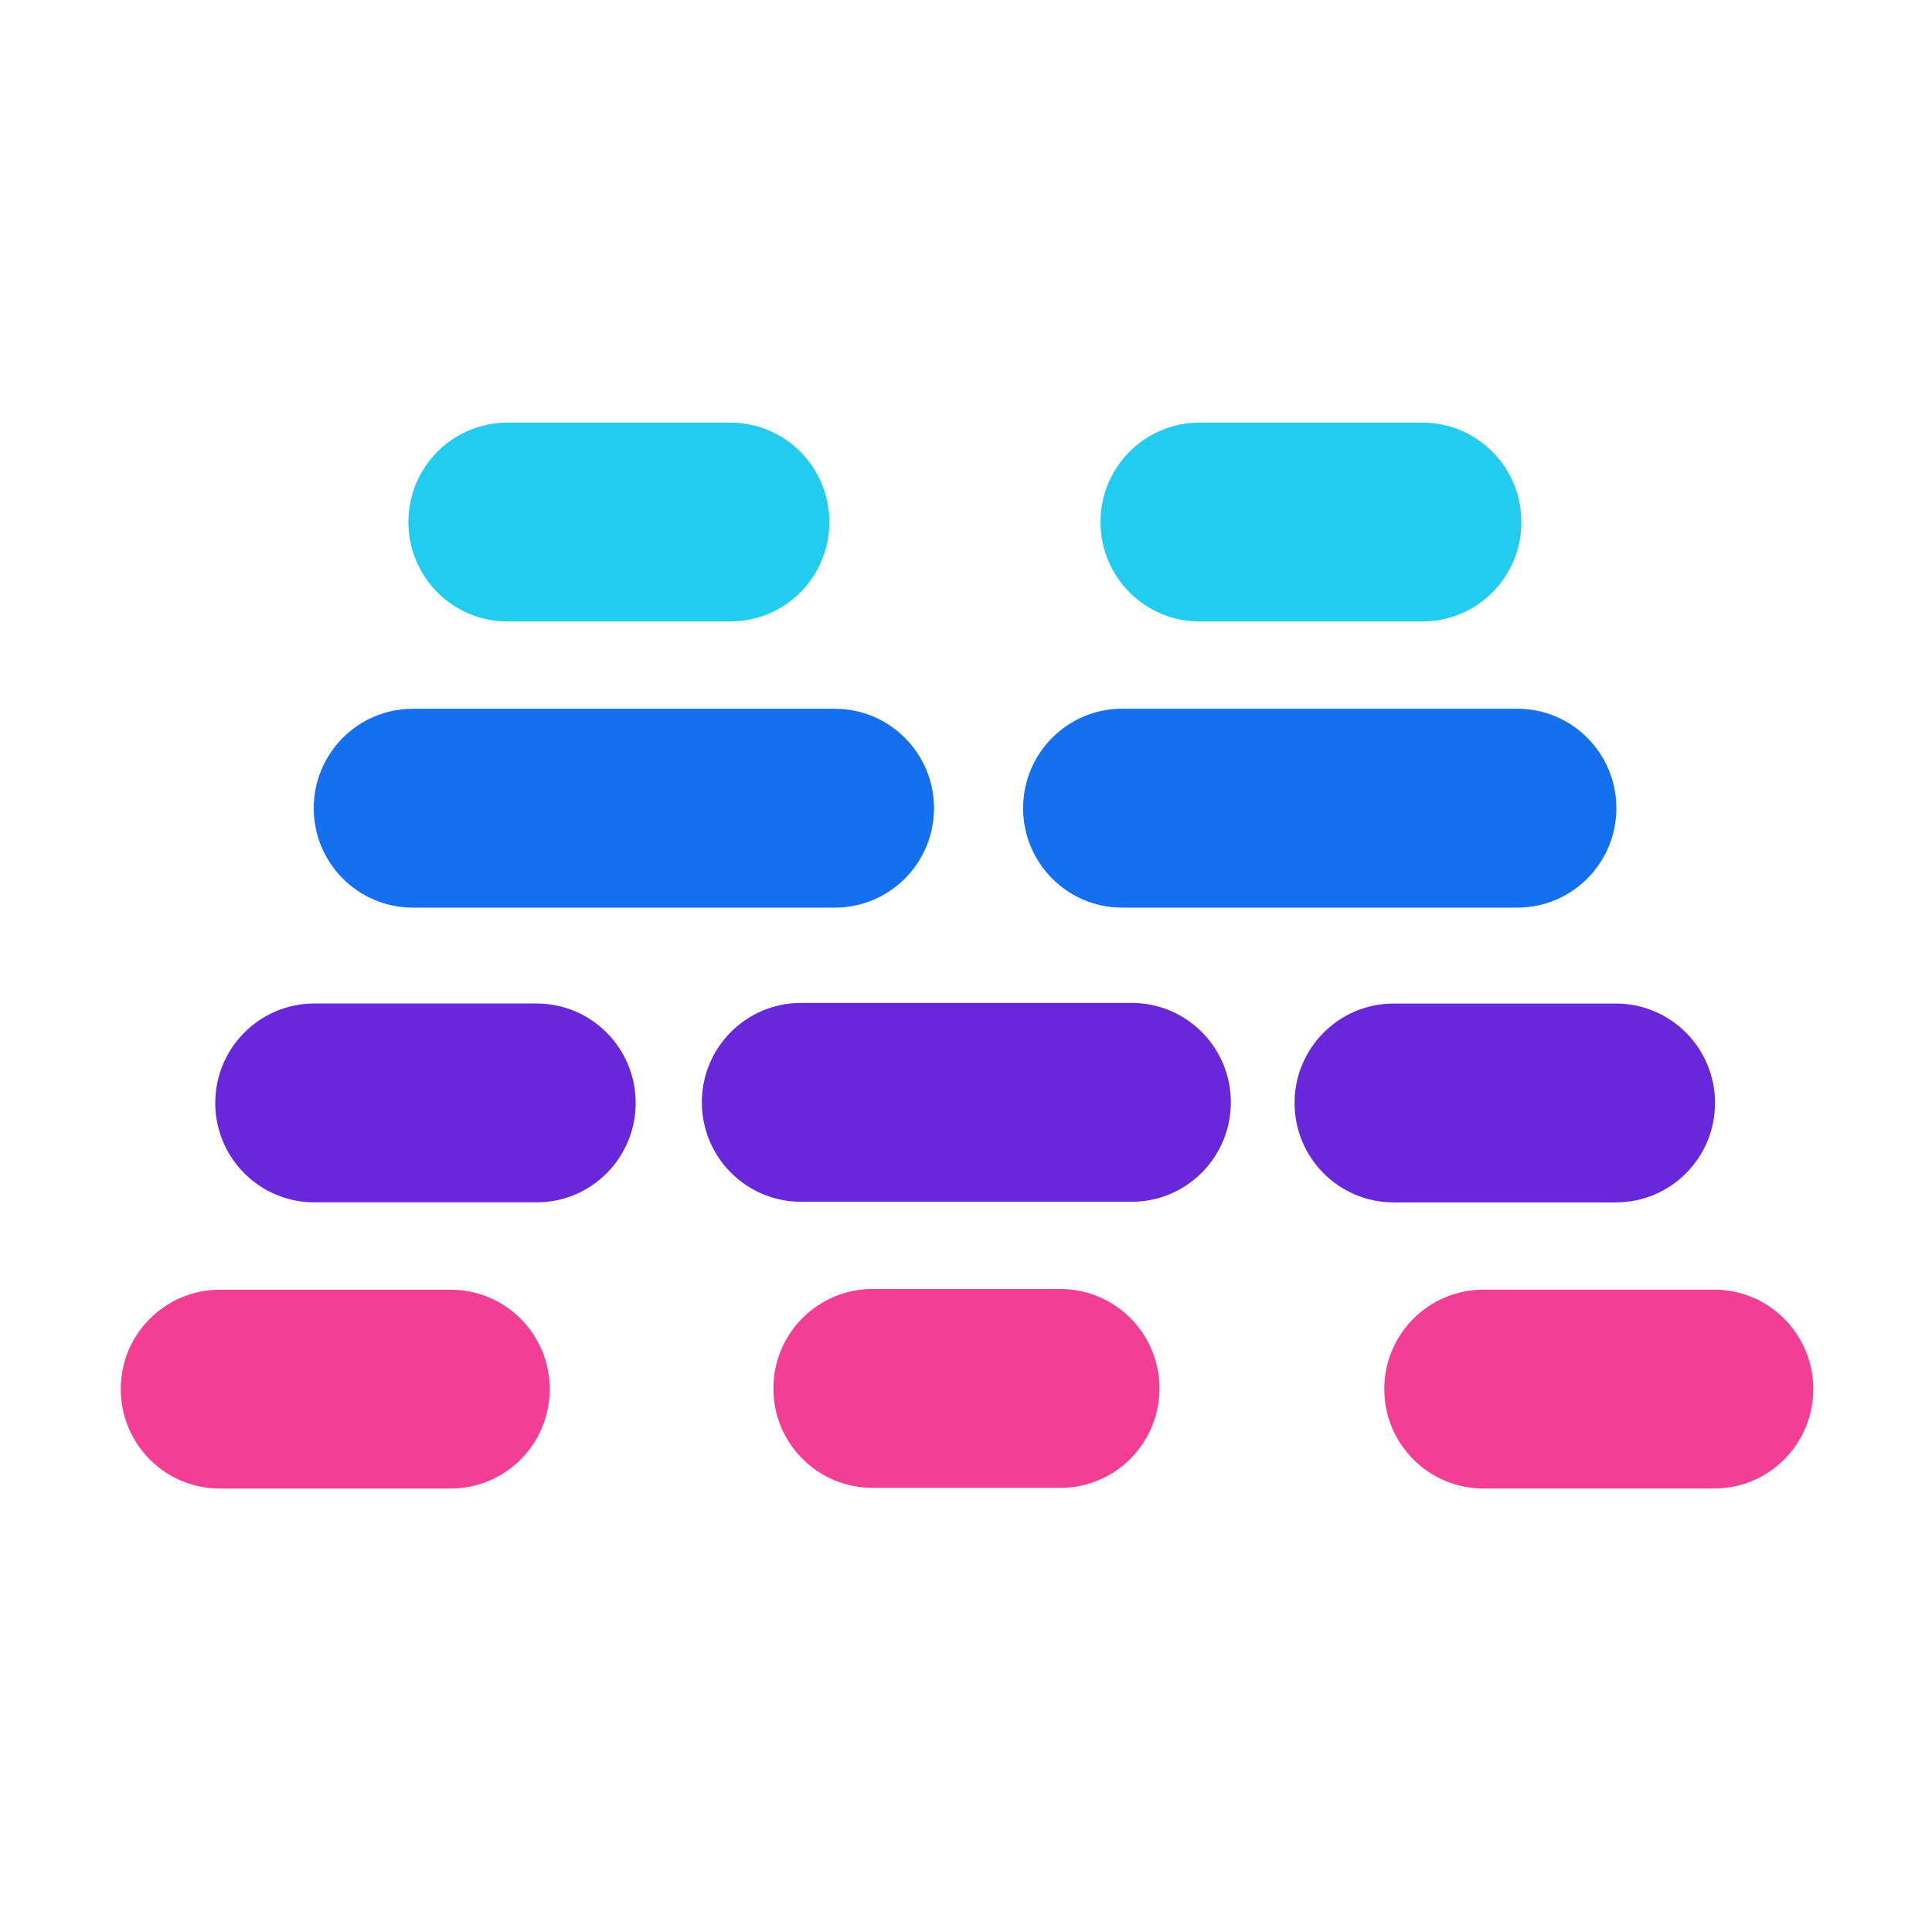
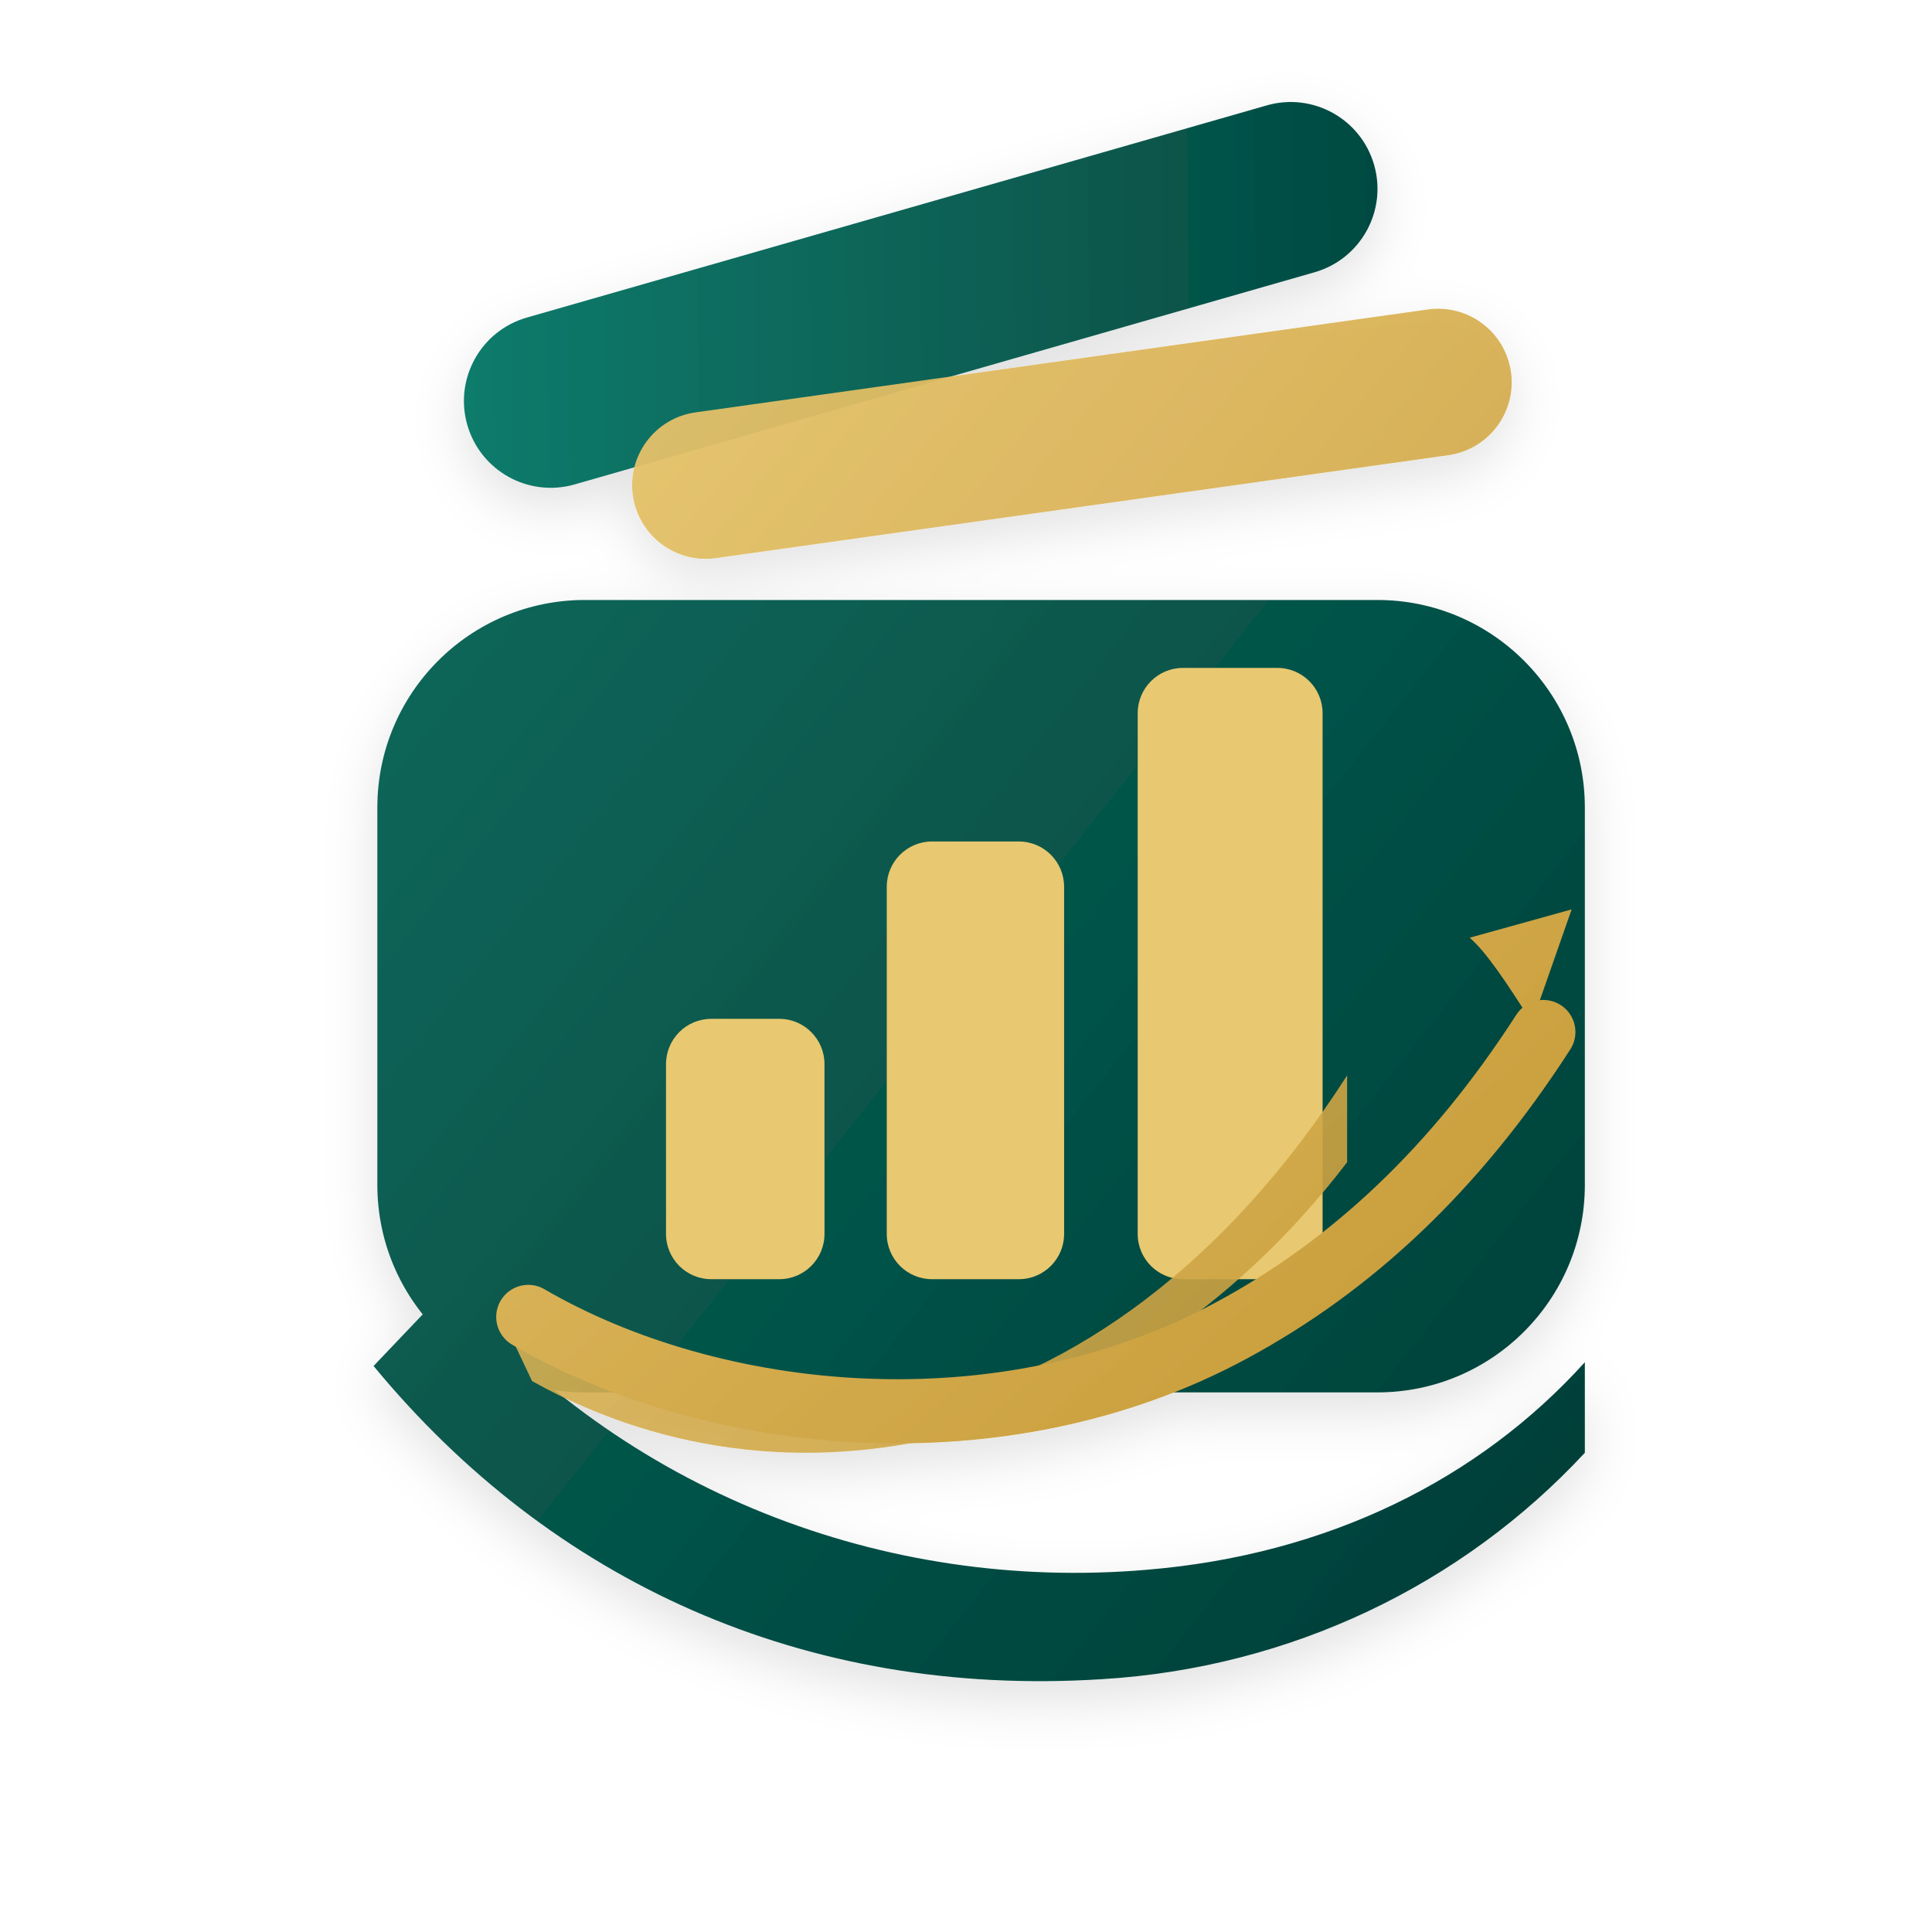
- <svg xmlns="http://www.w3.org/2000/svg" width="36" height="36" viewBox="0 0 36 36" fill="none">
-   <path d="M8.398 24.032H4.096C3.076 24.032 2.25 24.861 2.25 25.884C2.25 26.907 3.076 27.737 4.096 27.737H8.398C9.417 27.737 10.244 26.907 10.244 25.884C10.244 24.861 9.417 24.032 8.398 24.032Z" fill="#F23E94" />
-   <path d="M27.64 27.736H31.942C32.962 27.736 33.788 26.907 33.788 25.883C33.788 24.86 32.962 24.031 31.942 24.031H27.64C26.621 24.031 25.794 24.86 25.794 25.883C25.794 26.907 26.621 27.736 27.64 27.736Z" fill="#F23E94" />
-   <path d="M19.759 24.019H16.257C15.237 24.019 14.411 24.848 14.411 25.872C14.411 26.895 15.237 27.724 16.257 27.724H19.759C20.778 27.724 21.605 26.895 21.605 25.872C21.605 24.848 20.778 24.019 19.759 24.019Z" fill="#F23E94" />
-   <path d="M25.968 22.405H30.111C31.131 22.405 31.957 21.575 31.957 20.552C31.957 19.529 31.131 18.7 30.111 18.7H25.968C24.949 18.7 24.122 19.529 24.122 20.552C24.122 21.575 24.949 22.405 25.968 22.405Z" fill="#6927DA" />
-   <path d="M10 18.699H5.857C4.837 18.699 4.011 19.529 4.011 20.552C4.011 21.575 4.837 22.404 5.857 22.404H10C11.019 22.404 11.845 21.575 11.845 20.552C11.845 19.529 11.019 18.699 10 18.699Z" fill="#6927DA" />
-   <path d="M21.089 18.688H14.924C13.905 18.688 13.078 19.517 13.078 20.54C13.078 21.563 13.905 22.393 14.924 22.393H21.089C22.108 22.393 22.935 21.563 22.935 20.54C22.935 19.517 22.108 18.688 21.089 18.688Z" fill="#6927DA" />
-   <path d="M15.558 13.207H7.691C6.672 13.207 5.846 14.037 5.846 15.06C5.846 16.083 6.672 16.912 7.691 16.912H15.558C16.577 16.912 17.404 16.083 17.404 15.06C17.404 14.037 16.577 13.207 15.558 13.207Z" fill="#1570EF" />
-   <path d="M20.909 16.912H28.273C29.293 16.912 30.119 16.082 30.119 15.059C30.119 14.036 29.293 13.206 28.273 13.206L20.909 13.206C19.89 13.206 19.064 14.036 19.064 15.059C19.064 16.082 19.89 16.912 20.909 16.912Z" fill="#1570EF" />
-   <path d="M26.504 7.875H22.352C21.332 7.875 20.506 8.704 20.506 9.728C20.506 10.751 21.332 11.58 22.352 11.58H26.504C27.523 11.58 28.349 10.751 28.349 9.728C28.349 8.704 27.523 7.875 26.504 7.875Z" fill="#22CCEE" />
-   <path d="M13.608 7.875H9.456C8.436 7.875 7.61 8.704 7.61 9.728C7.61 10.751 8.436 11.58 9.456 11.58H13.608C14.627 11.58 15.454 10.751 15.454 9.728C15.454 8.704 14.627 7.875 13.608 7.875Z" fill="#22CCEE" />
+ <svg xmlns="http://www.w3.org/2000/svg" width="1024" height="1024" viewBox="0 0 1024 1024" fill="none">
+   <defs>
+     <linearGradient id="gBody" x1="180" y1="240" x2="860" y2="780" gradientUnits="userSpaceOnUse">
+       <stop offset="0" stop-color="#0B6B5D" />
+       <stop offset="1" stop-color="#023F38" />
+     </linearGradient>
+     <linearGradient id="gTop" x1="240" y1="170" x2="820" y2="330" gradientUnits="userSpaceOnUse">
+       <stop offset="0" stop-color="#0F7C6C" />
+       <stop offset="1" stop-color="#023F38" />
+     </linearGradient>
+     <linearGradient id="gAccent" x1="320" y1="250" x2="780" y2="760" gradientUnits="userSpaceOnUse">
+       <stop offset="0" stop-color="#E4C16A" />
+       <stop offset="1" stop-color="#C79B38" />
+     </linearGradient>
+     <filter id="softShadow" x="-10%" y="-10%" width="120%" height="120%" color-interpolation-filters="sRGB">
+       <feDropShadow dx="0" dy="10" stdDeviation="14" flood-color="#001C18" flood-opacity="0.12" />
+     </filter>
+   </defs>
+   <g filter="url(#softShadow)">
+     <rect x="200" y="318" width="640" height="420" rx="110" fill="url(#gBody)" />
+     <path d="M238 682C330 790 468 844 608 832C704 824 784 784 840 722V770C775 840 684 884 584 890C426 900 292 838 198 724L238 682Z" fill="url(#gBody)" />
+     <rect x="235" y="181" width="500" height="92" rx="46" transform="rotate(-16 235 181)" fill="url(#gTop)" />
+     <rect x="330" y="224" width="470" height="78" rx="39" transform="rotate(-8 330 224)" fill="url(#gAccent)" opacity="0.95" />
+     <rect x="353" y="540" width="84" height="138" rx="24" fill="#E8C86F" />
+     <rect x="470" y="446" width="94" height="232" rx="24" fill="#E8C86F" />
+     <rect x="603" y="354" width="98" height="324" rx="24" fill="#E8C86F" />
+     <path d="M264 694C392 797 585 771 714 570L714 616C604 760 427 813 282 732L264 694Z" fill="url(#gAccent)" opacity="0.9" />
+     <path d="M280 698C378 755 531 771 653 705C716 671 771 620 818 547" stroke="url(#gAccent)" stroke-width="34" stroke-linecap="round" stroke-linejoin="round" />
+     <path d="M812 542L833 482L779 497C788 505 798 520 812 542Z" fill="url(#gAccent)" />
+   </g>
</svg>
